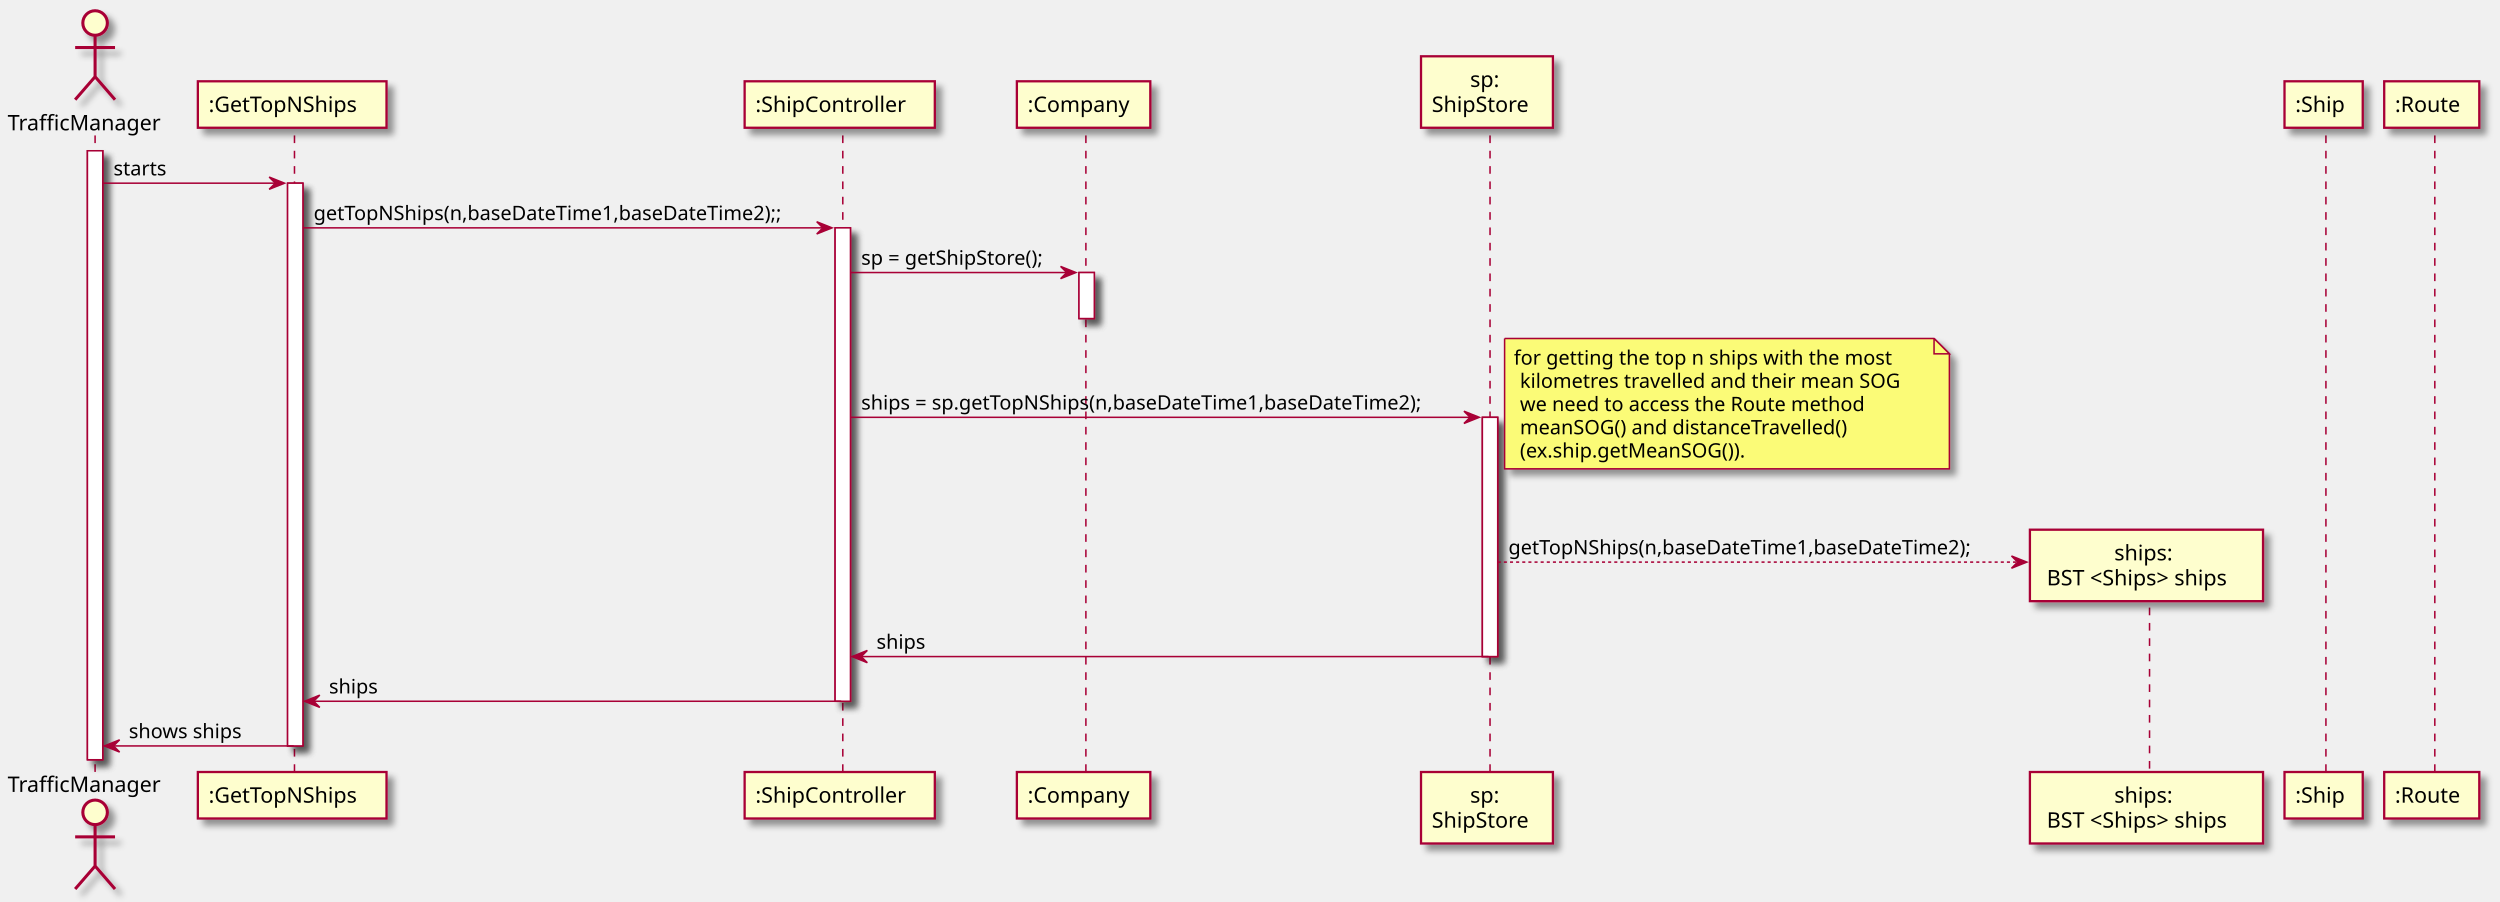
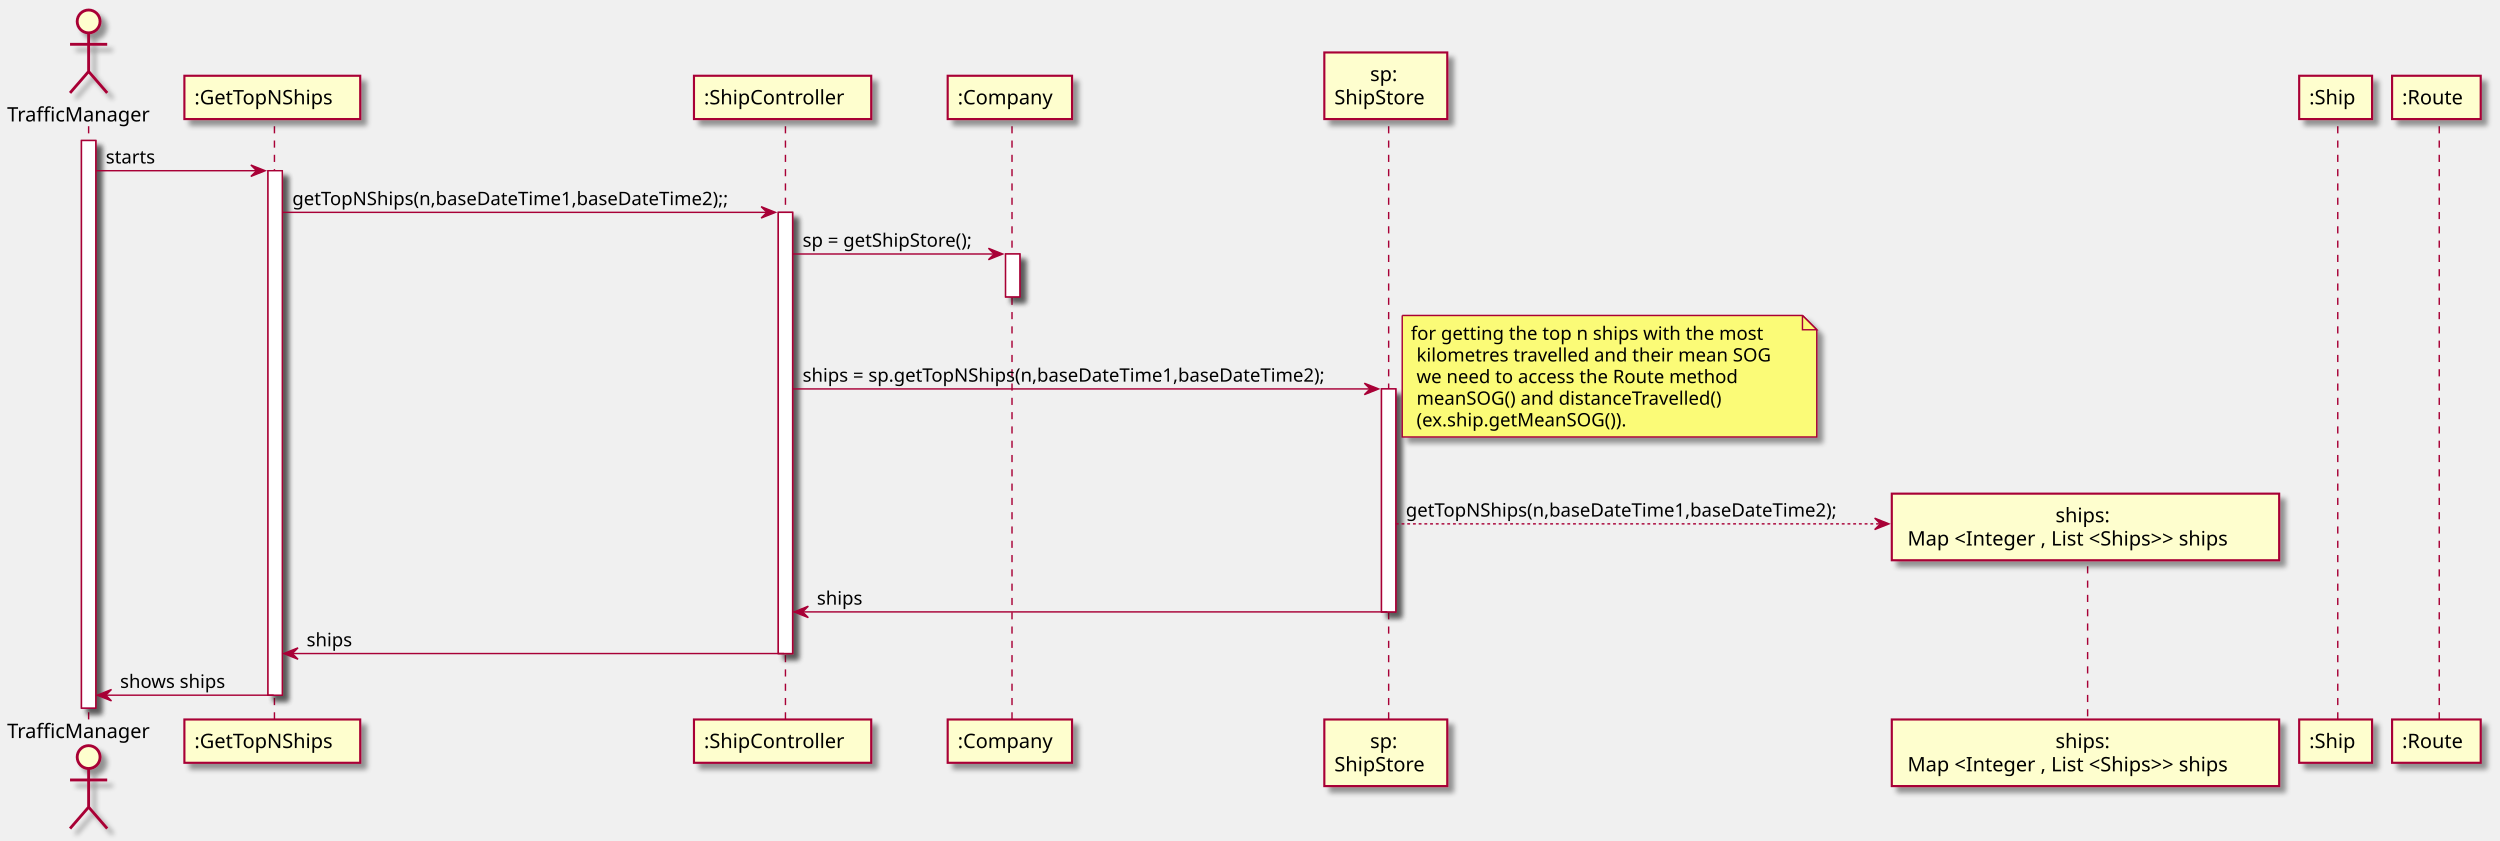
- <svg xmlns="http://www.w3.org/2000/svg" contentScriptType="application/ecmascript" contentStyleType="text/css" height="588px" preserveAspectRatio="none" style="width:1630px;height:588px;background:#FFFFFF;" version="1.1" viewBox="0 0 1630 588" width="1630px" zoomAndPan="magnify">
+ <svg xmlns="http://www.w3.org/2000/svg" contentScriptType="application/ecmascript" contentStyleType="text/css" height="588px" preserveAspectRatio="none" style="width:1749px;height:588px;background:#FFFFFF;" version="1.1" viewBox="0 0 1749 588" width="1749px" zoomAndPan="magnify">
  <defs>
-     <filter height="300%" id="fdw1p8yyd9umz" width="300%" x="-1" y="-1">
+     <filter height="300%" id="f19yizdjm6yre4" width="300%" x="-1" y="-1">
      <feGaussianBlur result="blurOut" stdDeviation="2.0" />
      <feColorMatrix in="blurOut" result="blurOut2" type="matrix" values="0 0 0 0 0 0 0 0 0 0 0 0 0 0 0 0 0 0 .4 0" />
      <feOffset dx="4.0" dy="4.0" in="blurOut2" result="blurOut3" />
      <feBlend in="SourceGraphic" in2="blurOut3" mode="normal" />
    </filter>
  </defs>
  <g>
-     <rect fill="#FFFFFF" filter="url(#fdw1p8yyd9umz)" height="397.055" style="stroke:#A80036;stroke-width:1.0;" width="10" x="57" y="98.297" />
-     <rect fill="#FFFFFF" filter="url(#fdw1p8yyd9umz)" height="366.922" style="stroke:#A80036;stroke-width:1.0;" width="10" x="187.5" y="119.43" />
-     <rect fill="#FFFFFF" filter="url(#fdw1p8yyd9umz)" height="308.656" style="stroke:#A80036;stroke-width:1.0;" width="10" x="544.5" y="148.562" />
-     <rect fill="#FFFFFF" filter="url(#fdw1p8yyd9umz)" height="30" style="stroke:#A80036;stroke-width:1.0;" width="10" x="703.5" y="177.695" />
-     <rect fill="#FFFFFF" filter="url(#fdw1p8yyd9umz)" height="155.992" style="stroke:#A80036;stroke-width:1.0;" width="10" x="966.5" y="272.094" />
+     <rect fill="#FFFFFF" filter="url(#f19yizdjm6yre4)" height="397.055" style="stroke:#A80036;stroke-width:1.0;" width="10" x="57" y="98.297" />
+     <rect fill="#FFFFFF" filter="url(#f19yizdjm6yre4)" height="366.922" style="stroke:#A80036;stroke-width:1.0;" width="10" x="187.5" y="119.43" />
+     <rect fill="#FFFFFF" filter="url(#f19yizdjm6yre4)" height="308.656" style="stroke:#A80036;stroke-width:1.0;" width="10" x="544.5" y="148.562" />
+     <rect fill="#FFFFFF" filter="url(#f19yizdjm6yre4)" height="30" style="stroke:#A80036;stroke-width:1.0;" width="10" x="703.5" y="177.695" />
+     <rect fill="#FFFFFF" filter="url(#f19yizdjm6yre4)" height="155.992" style="stroke:#A80036;stroke-width:1.0;" width="10" x="966.5" y="272.094" />
    <line style="stroke:#A80036;stroke-width:1.0;stroke-dasharray:5.0,5.0;" x1="62" x2="62" y1="88.297" y2="504.352" />
    <line style="stroke:#A80036;stroke-width:1.0;stroke-dasharray:5.0,5.0;" x1="192" x2="192" y1="88.297" y2="504.352" />
    <line style="stroke:#A80036;stroke-width:1.0;stroke-dasharray:5.0,5.0;" x1="549.5" x2="549.5" y1="88.297" y2="504.352" />
    <line style="stroke:#A80036;stroke-width:1.0;stroke-dasharray:5.0,5.0;" x1="708" x2="708" y1="88.297" y2="504.352" />
    <line style="stroke:#A80036;stroke-width:1.0;stroke-dasharray:5.0,5.0;" x1="971.5" x2="971.5" y1="88.297" y2="504.352" />
-     <line style="stroke:#A80036;stroke-width:1.0;stroke-dasharray:5.0,5.0;" x1="1401.5" x2="1401.5" y1="386.156" y2="504.352" />
-     <line style="stroke:#A80036;stroke-width:1.0;stroke-dasharray:5.0,5.0;" x1="1516.5" x2="1516.5" y1="88.297" y2="504.352" />
-     <line style="stroke:#A80036;stroke-width:1.0;stroke-dasharray:5.0,5.0;" x1="1587.5" x2="1587.5" y1="88.297" y2="504.352" />
+     <line style="stroke:#A80036;stroke-width:1.0;stroke-dasharray:5.0,5.0;" x1="1460.5" x2="1460.5" y1="386.156" y2="504.352" />
+     <line style="stroke:#A80036;stroke-width:1.0;stroke-dasharray:5.0,5.0;" x1="1635.5" x2="1635.5" y1="88.297" y2="504.352" />
+     <line style="stroke:#A80036;stroke-width:1.0;stroke-dasharray:5.0,5.0;" x1="1706.5" x2="1706.5" y1="88.297" y2="504.352" />
    <text fill="#000000" font-family="sans-serif" font-size="14" lengthAdjust="spacing" textLength="108" x="5" y="84.995">TrafficManager</text>
-     <ellipse cx="62" cy="15" fill="#FEFECE" filter="url(#fdw1p8yyd9umz)" rx="8" ry="8" style="stroke:#A80036;stroke-width:2.0;" />
-     <path d="M62,23 L62,50 M49,31 L75,31 M62,50 L49,65 M62,50 L75,65 " fill="none" filter="url(#fdw1p8yyd9umz)" style="stroke:#A80036;stroke-width:2.0;" />
+     <ellipse cx="62" cy="15" fill="#FEFECE" filter="url(#f19yizdjm6yre4)" rx="8" ry="8" style="stroke:#A80036;stroke-width:2.0;" />
+     <path d="M62,23 L62,50 M49,31 L75,31 M62,50 L49,65 M62,50 L75,65 " fill="none" filter="url(#f19yizdjm6yre4)" style="stroke:#A80036;stroke-width:2.0;" />
    <text fill="#000000" font-family="sans-serif" font-size="14" lengthAdjust="spacing" textLength="108" x="5" y="516.347">TrafficManager</text>
-     <ellipse cx="62" cy="529.648" fill="#FEFECE" filter="url(#fdw1p8yyd9umz)" rx="8" ry="8" style="stroke:#A80036;stroke-width:2.0;" />
-     <path d="M62,537.648 L62,564.648 M49,545.648 L75,545.648 M62,564.648 L49,579.648 M62,564.648 L75,579.648 " fill="none" filter="url(#fdw1p8yyd9umz)" style="stroke:#A80036;stroke-width:2.0;" />
-     <rect fill="#FEFECE" filter="url(#fdw1p8yyd9umz)" height="30.297" style="stroke:#A80036;stroke-width:1.5;" width="123" x="129" y="53" />
+     <ellipse cx="62" cy="529.648" fill="#FEFECE" filter="url(#f19yizdjm6yre4)" rx="8" ry="8" style="stroke:#A80036;stroke-width:2.0;" />
+     <path d="M62,537.648 L62,564.648 M49,545.648 L75,545.648 M62,564.648 L49,579.648 M62,564.648 L75,579.648 " fill="none" filter="url(#f19yizdjm6yre4)" style="stroke:#A80036;stroke-width:2.0;" />
+     <rect fill="#FEFECE" filter="url(#f19yizdjm6yre4)" height="30.297" style="stroke:#A80036;stroke-width:1.5;" width="123" x="129" y="53" />
    <text fill="#000000" font-family="sans-serif" font-size="14" lengthAdjust="spacing" textLength="109" x="136" y="72.995">:GetTopNShips</text>
-     <rect fill="#FEFECE" filter="url(#fdw1p8yyd9umz)" height="30.297" style="stroke:#A80036;stroke-width:1.5;" width="123" x="129" y="503.352" />
+     <rect fill="#FEFECE" filter="url(#f19yizdjm6yre4)" height="30.297" style="stroke:#A80036;stroke-width:1.5;" width="123" x="129" y="503.352" />
    <text fill="#000000" font-family="sans-serif" font-size="14" lengthAdjust="spacing" textLength="109" x="136" y="523.347">:GetTopNShips</text>
-     <rect fill="#FEFECE" filter="url(#fdw1p8yyd9umz)" height="30.297" style="stroke:#A80036;stroke-width:1.5;" width="124" x="485.5" y="53" />
+     <rect fill="#FEFECE" filter="url(#f19yizdjm6yre4)" height="30.297" style="stroke:#A80036;stroke-width:1.5;" width="124" x="485.5" y="53" />
    <text fill="#000000" font-family="sans-serif" font-size="14" lengthAdjust="spacing" textLength="110" x="492.5" y="72.995">:ShipController</text>
-     <rect fill="#FEFECE" filter="url(#fdw1p8yyd9umz)" height="30.297" style="stroke:#A80036;stroke-width:1.5;" width="124" x="485.5" y="503.352" />
+     <rect fill="#FEFECE" filter="url(#f19yizdjm6yre4)" height="30.297" style="stroke:#A80036;stroke-width:1.5;" width="124" x="485.5" y="503.352" />
    <text fill="#000000" font-family="sans-serif" font-size="14" lengthAdjust="spacing" textLength="110" x="492.5" y="523.347">:ShipController</text>
-     <rect fill="#FEFECE" filter="url(#fdw1p8yyd9umz)" height="30.297" style="stroke:#A80036;stroke-width:1.5;" width="87" x="663" y="53" />
+     <rect fill="#FEFECE" filter="url(#f19yizdjm6yre4)" height="30.297" style="stroke:#A80036;stroke-width:1.5;" width="87" x="663" y="53" />
    <text fill="#000000" font-family="sans-serif" font-size="14" lengthAdjust="spacing" textLength="73" x="670" y="72.995">:Company</text>
-     <rect fill="#FEFECE" filter="url(#fdw1p8yyd9umz)" height="30.297" style="stroke:#A80036;stroke-width:1.5;" width="87" x="663" y="503.352" />
+     <rect fill="#FEFECE" filter="url(#f19yizdjm6yre4)" height="30.297" style="stroke:#A80036;stroke-width:1.5;" width="87" x="663" y="503.352" />
    <text fill="#000000" font-family="sans-serif" font-size="14" lengthAdjust="spacing" textLength="73" x="670" y="523.347">:Company</text>
-     <rect fill="#FEFECE" filter="url(#fdw1p8yyd9umz)" height="46.594" style="stroke:#A80036;stroke-width:1.5;" width="86" x="926.5" y="36.703" />
+     <rect fill="#FEFECE" filter="url(#f19yizdjm6yre4)" height="46.594" style="stroke:#A80036;stroke-width:1.5;" width="86" x="926.5" y="36.703" />
    <text fill="#000000" font-family="sans-serif" font-size="14" lengthAdjust="spacing" textLength="22" x="958.5" y="56.698">sp:</text>
    <text fill="#000000" font-family="sans-serif" font-size="14" lengthAdjust="spacing" textLength="72" x="933.5" y="72.995">ShipStore</text>
-     <rect fill="#FEFECE" filter="url(#fdw1p8yyd9umz)" height="46.594" style="stroke:#A80036;stroke-width:1.5;" width="86" x="926.5" y="503.352" />
+     <rect fill="#FEFECE" filter="url(#f19yizdjm6yre4)" height="46.594" style="stroke:#A80036;stroke-width:1.5;" width="86" x="926.5" y="503.352" />
    <text fill="#000000" font-family="sans-serif" font-size="14" lengthAdjust="spacing" textLength="22" x="958.5" y="523.347">sp:</text>
    <text fill="#000000" font-family="sans-serif" font-size="14" lengthAdjust="spacing" textLength="72" x="933.5" y="539.644">ShipStore</text>
-     <rect fill="#FEFECE" filter="url(#fdw1p8yyd9umz)" height="46.594" style="stroke:#A80036;stroke-width:1.5;" width="152" x="1323.5" y="503.352" />
-     <text fill="#000000" font-family="sans-serif" font-size="14" lengthAdjust="spacing" textLength="42" x="1378.5" y="523.347">ships:</text>
-     <text fill="#000000" font-family="sans-serif" font-size="14" lengthAdjust="spacing" textLength="134" x="1334.5" y="539.644">BST &lt;Ships&gt; ships</text>
-     <rect fill="#FEFECE" filter="url(#fdw1p8yyd9umz)" height="30.297" style="stroke:#A80036;stroke-width:1.5;" width="51" x="1489.5" y="53" />
-     <text fill="#000000" font-family="sans-serif" font-size="14" lengthAdjust="spacing" textLength="37" x="1496.5" y="72.995">:Ship</text>
-     <rect fill="#FEFECE" filter="url(#fdw1p8yyd9umz)" height="30.297" style="stroke:#A80036;stroke-width:1.5;" width="51" x="1489.5" y="503.352" />
-     <text fill="#000000" font-family="sans-serif" font-size="14" lengthAdjust="spacing" textLength="37" x="1496.5" y="523.347">:Ship</text>
-     <rect fill="#FEFECE" filter="url(#fdw1p8yyd9umz)" height="30.297" style="stroke:#A80036;stroke-width:1.5;" width="62" x="1554.5" y="53" />
-     <text fill="#000000" font-family="sans-serif" font-size="14" lengthAdjust="spacing" textLength="48" x="1561.5" y="72.995">:Route</text>
-     <rect fill="#FEFECE" filter="url(#fdw1p8yyd9umz)" height="30.297" style="stroke:#A80036;stroke-width:1.5;" width="62" x="1554.5" y="503.352" />
-     <text fill="#000000" font-family="sans-serif" font-size="14" lengthAdjust="spacing" textLength="48" x="1561.5" y="523.347">:Route</text>
-     <rect fill="#FFFFFF" filter="url(#fdw1p8yyd9umz)" height="397.055" style="stroke:#A80036;stroke-width:1.0;" width="10" x="57" y="98.297" />
-     <rect fill="#FFFFFF" filter="url(#fdw1p8yyd9umz)" height="366.922" style="stroke:#A80036;stroke-width:1.0;" width="10" x="187.5" y="119.43" />
-     <rect fill="#FFFFFF" filter="url(#fdw1p8yyd9umz)" height="308.656" style="stroke:#A80036;stroke-width:1.0;" width="10" x="544.5" y="148.562" />
-     <rect fill="#FFFFFF" filter="url(#fdw1p8yyd9umz)" height="30" style="stroke:#A80036;stroke-width:1.0;" width="10" x="703.5" y="177.695" />
-     <rect fill="#FFFFFF" filter="url(#fdw1p8yyd9umz)" height="155.992" style="stroke:#A80036;stroke-width:1.0;" width="10" x="966.5" y="272.094" />
+     <rect fill="#FEFECE" filter="url(#f19yizdjm6yre4)" height="46.594" style="stroke:#A80036;stroke-width:1.5;" width="271" x="1323.5" y="503.352" />
+     <text fill="#000000" font-family="sans-serif" font-size="14" lengthAdjust="spacing" textLength="42" x="1438" y="523.347">ships:</text>
+     <text fill="#000000" font-family="sans-serif" font-size="14" lengthAdjust="spacing" textLength="253" x="1334.5" y="539.644">Map &lt;Integer , List &lt;Ships&gt;&gt; ships</text>
+     <rect fill="#FEFECE" filter="url(#f19yizdjm6yre4)" height="30.297" style="stroke:#A80036;stroke-width:1.5;" width="51" x="1608.5" y="53" />
+     <text fill="#000000" font-family="sans-serif" font-size="14" lengthAdjust="spacing" textLength="37" x="1615.5" y="72.995">:Ship</text>
+     <rect fill="#FEFECE" filter="url(#f19yizdjm6yre4)" height="30.297" style="stroke:#A80036;stroke-width:1.5;" width="51" x="1608.5" y="503.352" />
+     <text fill="#000000" font-family="sans-serif" font-size="14" lengthAdjust="spacing" textLength="37" x="1615.5" y="523.347">:Ship</text>
+     <rect fill="#FEFECE" filter="url(#f19yizdjm6yre4)" height="30.297" style="stroke:#A80036;stroke-width:1.5;" width="62" x="1673.5" y="53" />
+     <text fill="#000000" font-family="sans-serif" font-size="14" lengthAdjust="spacing" textLength="48" x="1680.5" y="72.995">:Route</text>
+     <rect fill="#FEFECE" filter="url(#f19yizdjm6yre4)" height="30.297" style="stroke:#A80036;stroke-width:1.5;" width="62" x="1673.5" y="503.352" />
+     <text fill="#000000" font-family="sans-serif" font-size="14" lengthAdjust="spacing" textLength="48" x="1680.5" y="523.347">:Route</text>
+     <rect fill="#FFFFFF" filter="url(#f19yizdjm6yre4)" height="397.055" style="stroke:#A80036;stroke-width:1.0;" width="10" x="57" y="98.297" />
+     <rect fill="#FFFFFF" filter="url(#f19yizdjm6yre4)" height="366.922" style="stroke:#A80036;stroke-width:1.0;" width="10" x="187.5" y="119.43" />
+     <rect fill="#FFFFFF" filter="url(#f19yizdjm6yre4)" height="308.656" style="stroke:#A80036;stroke-width:1.0;" width="10" x="544.5" y="148.562" />
+     <rect fill="#FFFFFF" filter="url(#f19yizdjm6yre4)" height="30" style="stroke:#A80036;stroke-width:1.0;" width="10" x="703.5" y="177.695" />
+     <rect fill="#FFFFFF" filter="url(#f19yizdjm6yre4)" height="155.992" style="stroke:#A80036;stroke-width:1.0;" width="10" x="966.5" y="272.094" />
    <polygon fill="#A80036" points="175.5,115.43,185.5,119.43,175.5,123.43,179.5,119.43" style="stroke:#A80036;stroke-width:1.0;" />
    <line style="stroke:#A80036;stroke-width:1.0;" x1="67" x2="181.5" y1="119.43" y2="119.43" />
    <text fill="#000000" font-family="sans-serif" font-size="13" lengthAdjust="spacing" textLength="37" x="74" y="114.364">starts</text>
    <polygon fill="#A80036" points="532.5,144.562,542.5,148.562,532.5,152.562,536.5,148.562" style="stroke:#A80036;stroke-width:1.0;" />
    <line style="stroke:#A80036;stroke-width:1.0;" x1="197.5" x2="538.5" y1="148.562" y2="148.562" />
    <text fill="#000000" font-family="sans-serif" font-size="13" lengthAdjust="spacing" textLength="328" x="204.5" y="143.497">getTopNShips(n,baseDateTime1,baseDateTime2);;</text>
    <polygon fill="#A80036" points="691.5,173.695,701.5,177.695,691.5,181.695,695.5,177.695" style="stroke:#A80036;stroke-width:1.0;" />
    <line style="stroke:#A80036;stroke-width:1.0;" x1="554.5" x2="697.5" y1="177.695" y2="177.695" />
    <text fill="#000000" font-family="sans-serif" font-size="13" lengthAdjust="spacing" textLength="130" x="561.5" y="172.629">sp = getShipStore();</text>
    <polygon fill="#A80036" points="954.5,268.094,964.5,272.094,954.5,276.094,958.5,272.094" style="stroke:#A80036;stroke-width:1.0;" />
    <line style="stroke:#A80036;stroke-width:1.0;" x1="554.5" x2="960.5" y1="272.094" y2="272.094" />
    <text fill="#000000" font-family="sans-serif" font-size="13" lengthAdjust="spacing" textLength="393" x="561.5" y="267.028">ships = sp.getTopNShips(n,baseDateTime1,baseDateTime2);</text>
-     <path d="M981,220.695 L981,305.695 L1271,305.695 L1271,230.695 L1261,220.695 L981,220.695 " fill="#FBFB77" filter="url(#fdw1p8yyd9umz)" style="stroke:#A80036;stroke-width:1.0;" />
+     <path d="M981,220.695 L981,305.695 L1271,305.695 L1271,230.695 L1261,220.695 L981,220.695 " fill="#FBFB77" filter="url(#f19yizdjm6yre4)" style="stroke:#A80036;stroke-width:1.0;" />
    <path d="M1261,220.695 L1261,230.695 L1271,230.695 L1261,220.695 " fill="#FBFB77" style="stroke:#A80036;stroke-width:1.0;" />
    <text fill="#000000" font-family="sans-serif" font-size="13" lengthAdjust="spacing" textLength="259" x="987" y="237.762">for getting the top n ships with the most</text>
    <text fill="#000000" font-family="sans-serif" font-size="13" lengthAdjust="spacing" textLength="261" x="991" y="252.895">kilometres travelled and their mean SOG</text>
    <text fill="#000000" font-family="sans-serif" font-size="13" lengthAdjust="spacing" textLength="241" x="991" y="268.028">we need to access the Route method</text>
    <text fill="#000000" font-family="sans-serif" font-size="13" lengthAdjust="spacing" textLength="230" x="991" y="283.161">meanSOG() and distanceTravelled()</text>
    <text fill="#000000" font-family="sans-serif" font-size="13" lengthAdjust="spacing" textLength="157" x="991" y="298.293">(ex.ship.getMeanSOG()).</text>
    <polygon fill="#A80036" points="1311.5,362.492,1321.5,366.492,1311.5,370.492,1315.5,366.492" style="stroke:#A80036;stroke-width:1.0;" />
    <line style="stroke:#A80036;stroke-width:1.0;stroke-dasharray:2.0,2.0;" x1="976.5" x2="1317.5" y1="366.492" y2="366.492" />
    <text fill="#000000" font-family="sans-serif" font-size="13" lengthAdjust="spacing" textLength="323" x="983.5" y="361.426">getTopNShips(n,baseDateTime1,baseDateTime2);</text>
-     <rect fill="#FEFECE" filter="url(#fdw1p8yyd9umz)" height="46.594" style="stroke:#A80036;stroke-width:1.5;" width="152" x="1323.5" y="345.359" />
-     <text fill="#000000" font-family="sans-serif" font-size="14" lengthAdjust="spacing" textLength="42" x="1378.5" y="365.354">ships:</text>
-     <text fill="#000000" font-family="sans-serif" font-size="14" lengthAdjust="spacing" textLength="134" x="1334.5" y="381.651">BST &lt;Ships&gt; ships</text>
+     <rect fill="#FEFECE" filter="url(#f19yizdjm6yre4)" height="46.594" style="stroke:#A80036;stroke-width:1.5;" width="271" x="1323.5" y="345.359" />
+     <text fill="#000000" font-family="sans-serif" font-size="14" lengthAdjust="spacing" textLength="42" x="1438" y="365.354">ships:</text>
+     <text fill="#000000" font-family="sans-serif" font-size="14" lengthAdjust="spacing" textLength="253" x="1334.5" y="381.651">Map &lt;Integer , List &lt;Ships&gt;&gt; ships</text>
    <polygon fill="#A80036" points="565.5,424.086,555.5,428.086,565.5,432.086,561.5,428.086" style="stroke:#A80036;stroke-width:1.0;" />
    <line style="stroke:#A80036;stroke-width:1.0;" x1="559.5" x2="970.5" y1="428.086" y2="428.086" />
    <text fill="#000000" font-family="sans-serif" font-size="13" lengthAdjust="spacing" textLength="33" x="571.5" y="423.02">ships</text>
    <polygon fill="#A80036" points="208.5,453.219,198.5,457.219,208.5,461.219,204.5,457.219" style="stroke:#A80036;stroke-width:1.0;" />
    <line style="stroke:#A80036;stroke-width:1.0;" x1="202.5" x2="548.5" y1="457.219" y2="457.219" />
    <text fill="#000000" font-family="sans-serif" font-size="13" lengthAdjust="spacing" textLength="33" x="214.5" y="452.153">ships</text>
    <polygon fill="#A80036" points="78,482.352,68,486.352,78,490.352,74,486.352" style="stroke:#A80036;stroke-width:1.0;" />
    <line style="stroke:#A80036;stroke-width:1.0;" x1="72" x2="191.5" y1="486.352" y2="486.352" />
    <text fill="#000000" font-family="sans-serif" font-size="13" lengthAdjust="spacing" textLength="78" x="84" y="481.286">shows ships</text>
  </g>
</svg>
